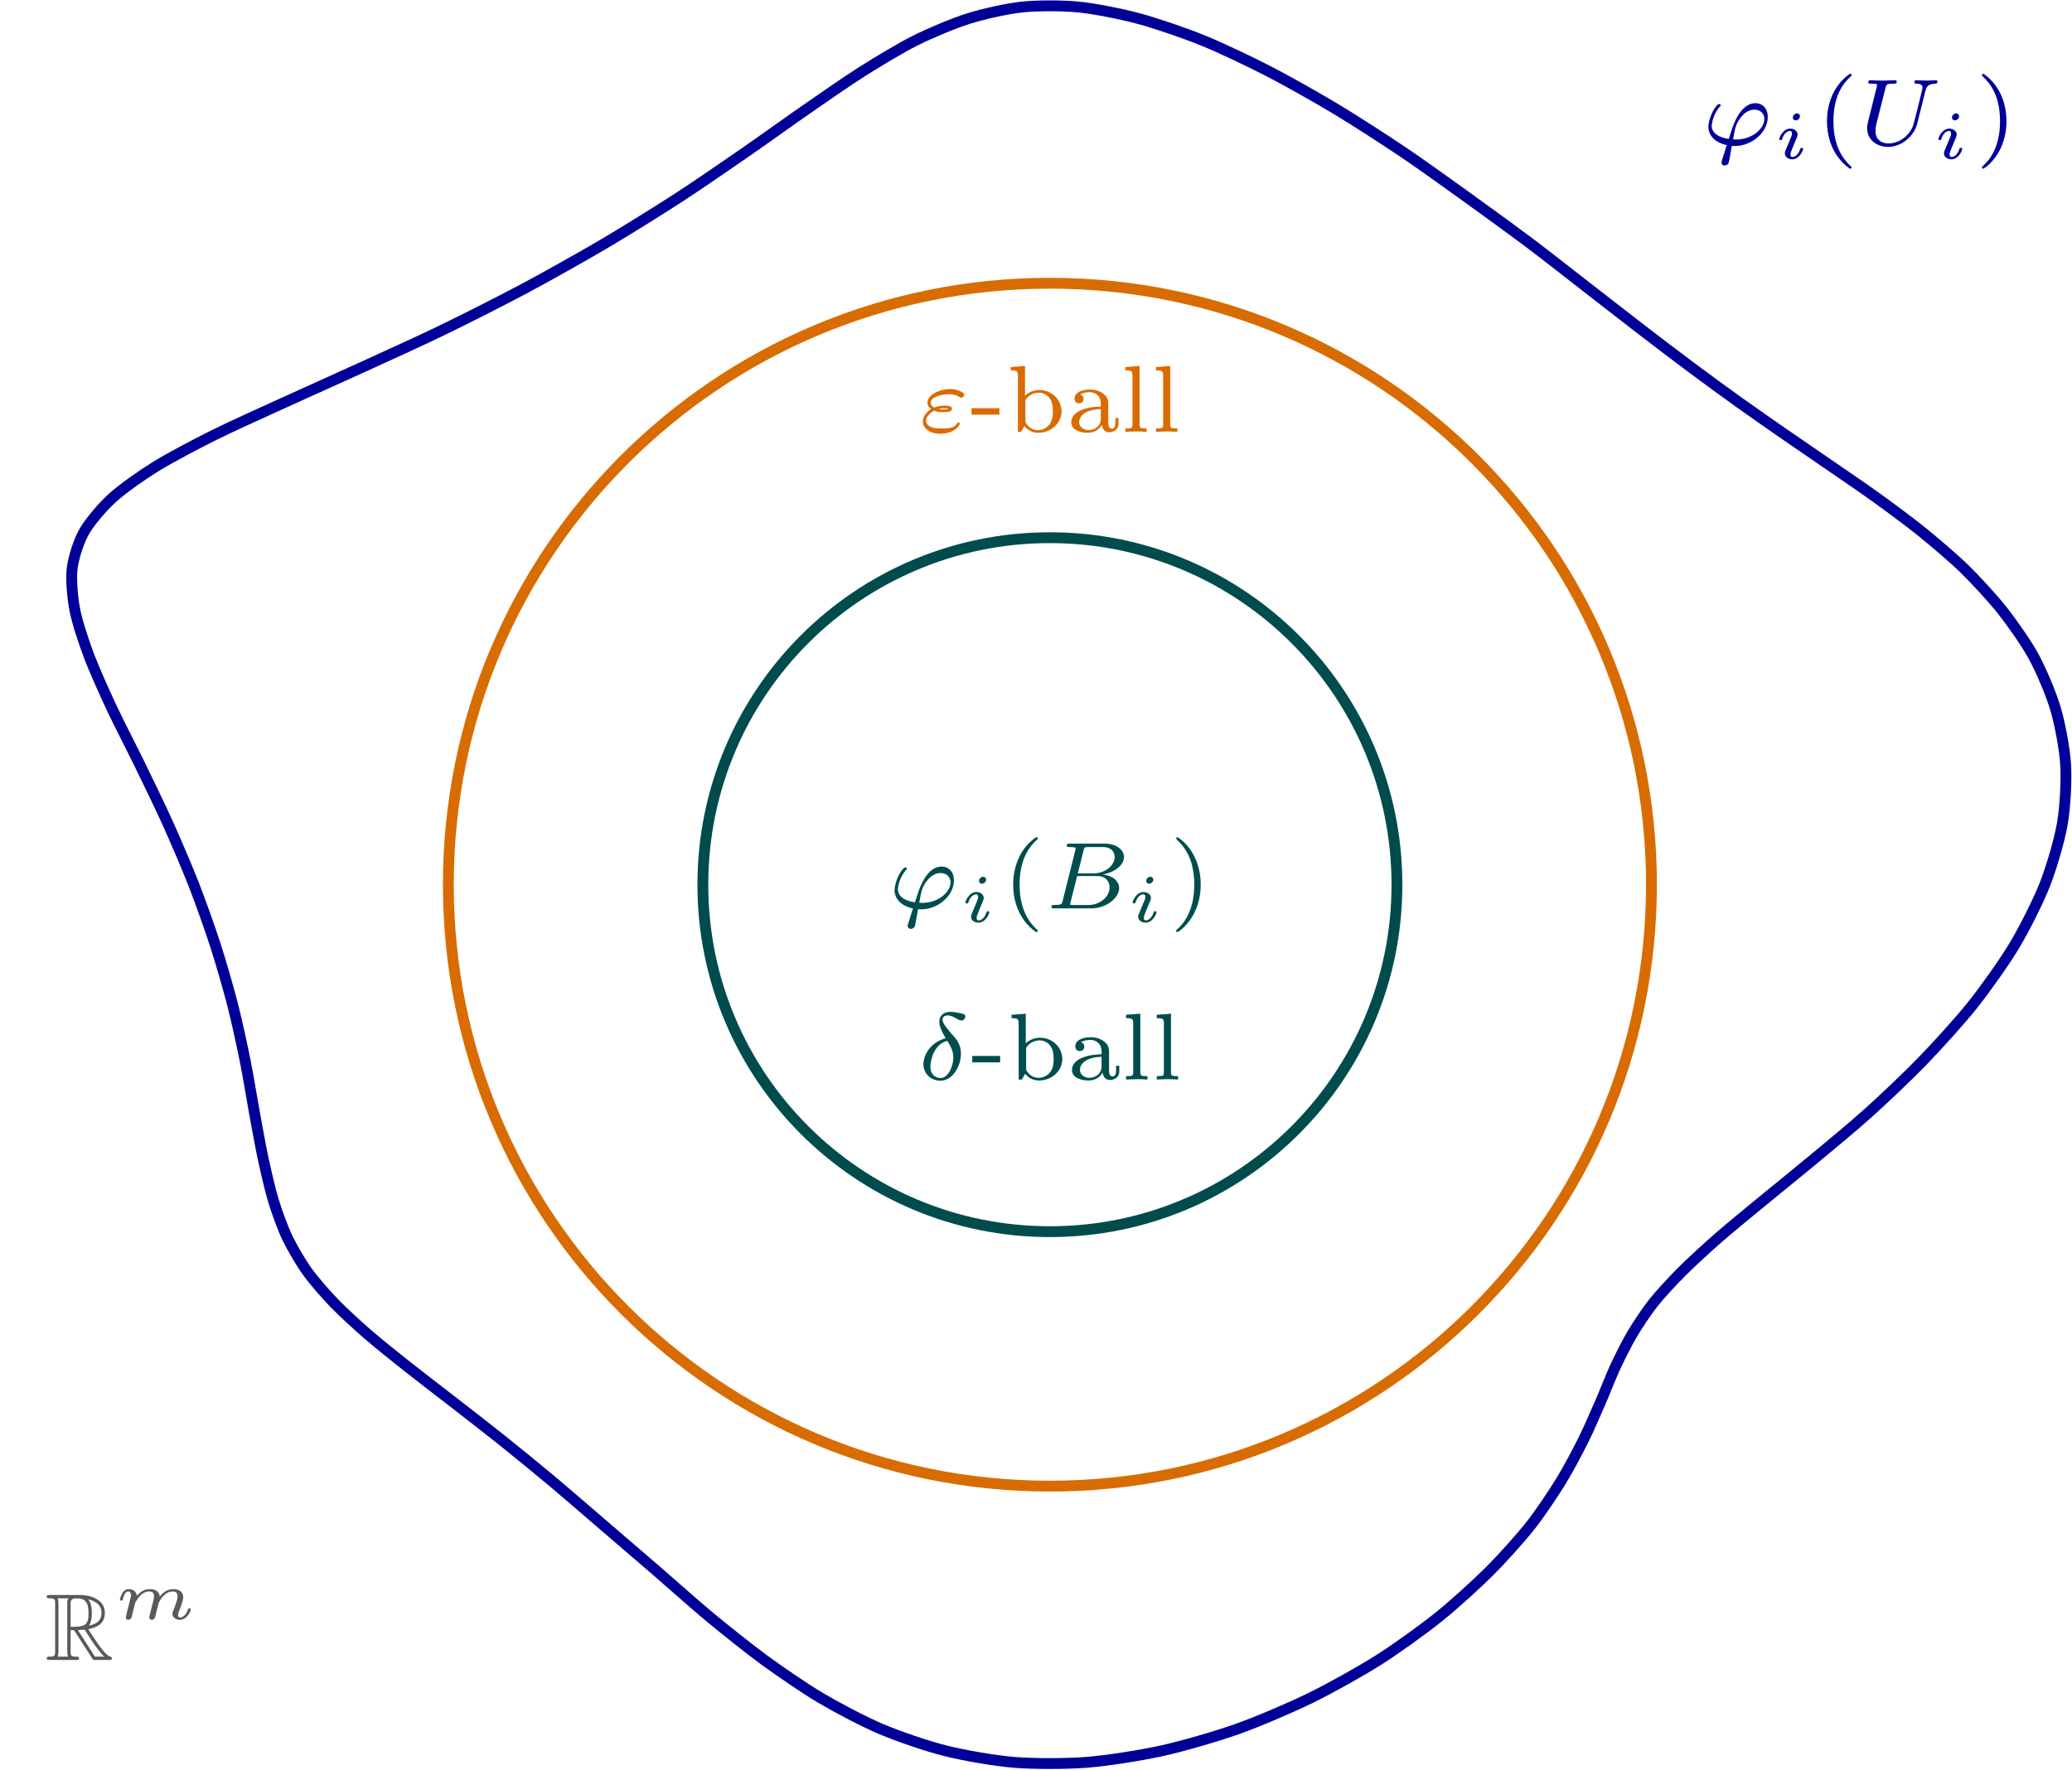
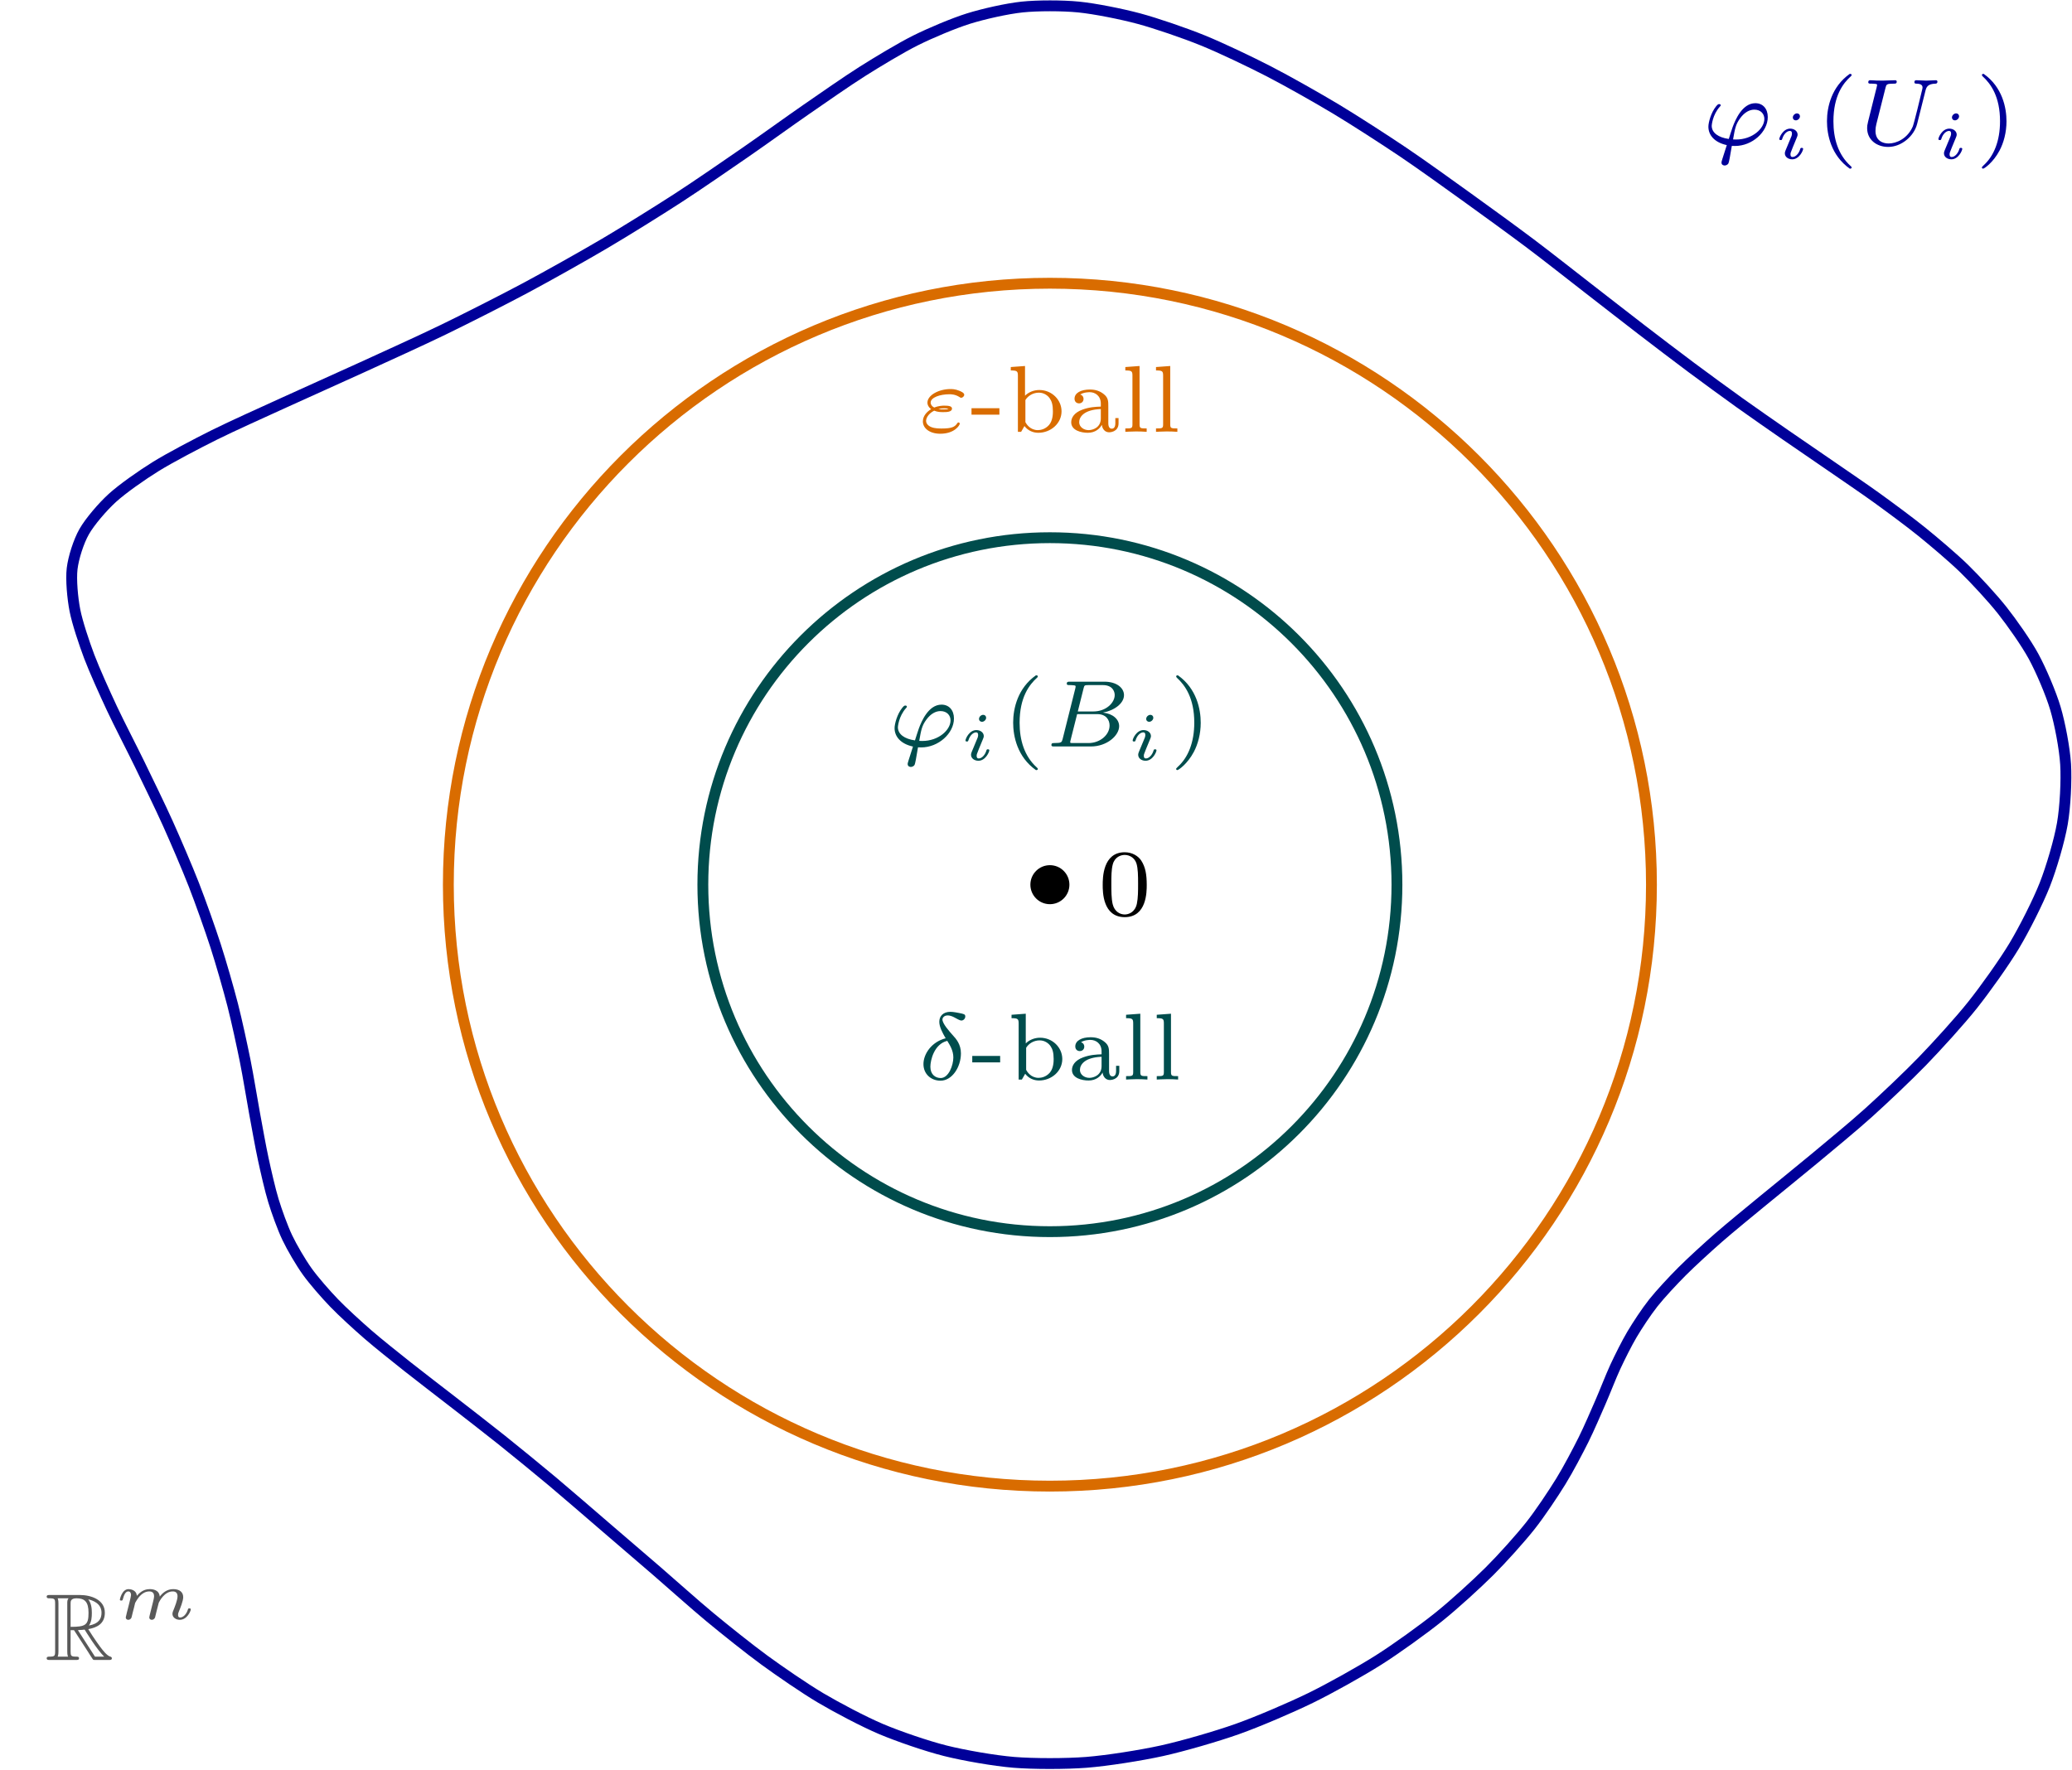
<svg xmlns="http://www.w3.org/2000/svg" version="1.1" width="228.467pt" height="195.133pt" viewBox="-69.011 -69.011 152.312 130.089" data-scale="1.5">
  <defs />
  <g id="page1">
    <g stroke-miterlimit="10" transform="translate(8.166565,-3.96692)scale(0.996264,-0.996264)">
      <g fill="#000" stroke="#000">
        <g stroke-width="0.4">
          <g fill="#009" stroke="#009">
            <g stroke-width="0.8">
              <path d="M74.705 4.507C74.919 5.739 75.016 7.697 74.945 8.877C74.874 10.057 74.52 11.905 74.193 13.008C73.866 14.112 73.133 15.828 72.589 16.832C72.044 17.837 70.977 19.347 70.267 20.247C69.556 21.147 68.291 22.514 67.467 23.32C66.643 24.125 65.221 25.326 64.326 26.051C63.431 26.776 61.938 27.876 61.014 28.544C60.09 29.212 58.601 30.221 57.668 30.866C56.734 31.51 55.23 32.533 54.288 33.187C53.345 33.841 51.84 34.886 50.874 35.577C49.907 36.269 48.327 37.424 47.323 38.172C46.318 38.92 44.696 40.157 43.635 40.972C42.574 41.787 40.811 43.163 39.674 44.044C38.537 44.926 36.663 46.404 35.44 47.323C34.218 48.242 32.164 49.735 30.866 50.668C29.568 51.601 27.436 53.139 26.086 54.048C24.735 54.958 22.513 56.395 21.135 57.224C19.756 58.053 17.519 59.318 16.15 60.024S12.599 61.771 11.267 62.311C9.936 62.851 7.825 63.575 6.556 63.916C5.286 64.257 3.311 64.651 2.117 64.77C.923 64.888-.921 64.888-2.049 64.77C-3.176 64.651-4.919 64.257-6.009 63.916C-7.099 63.575-8.816 62.851-9.901 62.311C-10.986 61.771-12.71 60.729-13.828 60.024C-14.946 59.318-16.761 58.053-17.959 57.224C-19.158 56.395-21.149 54.958-22.466 54.048C-23.783 53.139-26.011 51.601-27.451 50.668C-28.891 49.735-31.287 48.242-32.846 47.323C-34.404 46.404-37.036 44.926-38.684 44.044C-40.333 43.163-43.05 41.787-44.727 40.972C-46.405 40.157-49.137 38.92-50.771 38.172C-52.405 37.424-54.996 36.269-56.507 35.577C-58.018 34.886-60.35 33.841-61.663 33.187C-62.975 32.533-64.923 31.51-65.965 30.866C-67.007 30.221-68.44 29.212-69.174 28.544S-70.845 26.776-71.257 26.051C-71.669 25.326-72.05 24.125-72.145 23.32C-72.239 22.514-72.115 21.147-71.94 20.247C-71.764 19.347-71.26 17.837-70.881 16.832C-70.502 15.828-69.724 14.112-69.208 13.008C-68.692 11.905-67.733 10.057-67.159 8.877C-66.586 7.697-65.631 5.739-65.077 4.507C-64.523 3.275-63.653 1.251-63.165 0C-62.677-1.251-61.958-3.275-61.56-4.507C-61.162-5.739-60.6-7.697-60.297-8.877C-59.994-10.057-59.598-11.905-59.375-13.008C-59.152-14.112-58.877-15.828-58.692-16.832C-58.507-17.837-58.238-19.347-58.043-20.247C-57.849-21.147-57.538-22.514-57.292-23.32C-57.046-24.125-56.614-25.326-56.268-26.051C-55.922-26.776-55.278-27.876-54.8-28.544C-54.321-29.212-53.44-30.221-52.819-30.866C-52.199-31.51-51.08-32.533-50.327-33.187C-49.574-33.841-48.262-34.886-47.391-35.577C-46.519-36.269-45.006-37.424-44.044-38.172C-43.083-38.92-41.478-40.157-40.46-40.972C-39.441-41.787-37.756-43.163-36.704-44.044C-35.652-44.926-33.95-46.404-32.88-47.323C-31.809-48.242-30.068-49.735-28.988-50.668C-27.907-51.601-26.194-53.139-25.095-54.048C-23.996-54.958-22.203-56.395-21.067-57.224C-19.93-58.053-18.095-59.318-16.901-60.024S-13.737-61.771-12.462-62.311S-9.076-63.575-7.716-63.916C-6.357-64.257-4.108-64.651-2.663-64.77C-1.218-64.888 1.181-64.888 2.697-64.77C4.213-64.651 6.718-64.257 8.263-63.916C9.807-63.575 12.307-62.851 13.828-62.311C15.349-61.771 17.778-60.729 19.223-60.024S22.93-58.053 24.242-57.224C25.554-56.395 27.543-54.958 28.68-54.048C29.817-53.139 31.498-51.601 32.436-50.668C33.374-49.735 34.711-48.242 35.44-47.323C36.17-46.404 37.149-44.926 37.694-44.044C38.239-43.163 38.96-41.787 39.367-40.972C39.774-40.157 40.304-38.92 40.63-38.172C40.957-37.424 41.401-36.269 41.723-35.577C42.045-34.886 42.564-33.841 42.952-33.187C43.34-32.533 44.011-31.51 44.523-30.866C45.034-30.221 45.972-29.212 46.64-28.544C47.307-27.876 48.508-26.776 49.337-26.051C50.166-25.326 51.639-24.125 52.615-23.32C53.591-22.514 55.29-21.147 56.37-20.247C57.451-19.347 59.286-17.837 60.399-16.832C61.512-15.828 63.328-14.112 64.394-13.008C65.46-11.905 67.144-10.057 68.082-8.877C69.02-7.697 70.415-5.739 71.154-4.507C71.893-3.275 72.915-1.251 73.408 0S74.492 3.275 74.705 4.507Z" fill="none" />
            </g>
          </g>
          <g fill="#009" stroke="#009">
            <g fill="#009" stroke="#009">
</g>
            <g transform="translate(48.1041,54.58606)">
              <g stroke="none" transform="scale(-1.00375,1.00375)translate(8.166565,-3.96692)scale(-1,-1)">
                <g fill="#009">
                  <g stroke="none">
                    <g fill="#009">
                      <path d="M10.37-3.904C10.447-3.897 10.531-3.897 10.607-3.897C11.863-3.897 13.013-4.922 13.013-6.024C13.013-6.645 12.644-7.042 12.1-7.042C11.137-7.042 10.628-5.815 10.433-5.292C10.342-5.034 10.189-4.546 10.147-4.413C9.38-4.518 8.892-4.867 8.892-5.383C8.892-5.39 8.934-6.171 9.499-6.798C9.547-6.847 9.554-6.861 9.554-6.889C9.554-6.973 9.464-6.973 9.443-6.973C9.38-6.973 9.352-6.973 9.22-6.819C8.829-6.338 8.648-5.613 8.648-5.313C8.648-4.692 9.101-4.155 10.001-3.96C9.652-2.879 9.61-2.746 9.61-2.684C9.61-2.495 9.771-2.461 9.847-2.461S10.063-2.509 10.119-2.614C10.168-2.719 10.231-3.074 10.37-3.904ZM10.461-4.378C10.6-5.18 10.656-5.494 10.991-5.947C11.305-6.373 11.674-6.568 12.023-6.568C12.504-6.568 12.762-6.247 12.762-5.885C12.762-5.18 11.884-4.371 10.684-4.371C10.621-4.371 10.524-4.371 10.461-4.378Z" />
                      <path d="M15.379-6.079C15.379-6.199 15.29-6.293 15.16-6.293C15.021-6.293 14.856-6.159 14.856-5.994C14.856-5.855 14.966-5.78 15.07-5.78C15.235-5.78 15.379-5.93 15.379-6.079ZM15.613-3.688C15.613-3.758 15.529-3.758 15.509-3.758C15.424-3.758 15.419-3.738 15.389-3.643C15.305-3.369 15.08-3.085 14.831-3.085C14.717-3.085 14.682-3.165 14.682-3.275C14.682-3.379 14.707-3.434 14.747-3.529C14.786-3.628 14.826-3.728 14.851-3.798C14.871-3.842 15.065-4.306 15.135-4.485C15.175-4.585 15.205-4.649 15.205-4.734C15.205-4.973 14.976-5.172 14.662-5.172C14.139-5.172 13.86-4.535 13.86-4.4C13.86-4.331 13.94-4.331 13.965-4.331C14.049-4.331 14.054-4.355 14.079-4.43C14.189-4.784 14.428-5.003 14.642-5.003C14.737-5.003 14.791-4.948 14.791-4.814C14.791-4.794 14.791-4.729 14.762-4.634C14.727-4.545 14.503-4.012 14.433-3.842C14.398-3.758 14.398-3.748 14.323-3.578C14.298-3.509 14.268-3.439 14.268-3.354C14.268-3.095 14.513-2.916 14.811-2.916C15.334-2.916 15.613-3.563 15.613-3.688Z" />
                      <path d="M19.038-9.197C17.713-8.263 17.365-6.784 17.365-5.717C17.365-4.734 17.658-3.207 19.038-2.23C19.094-2.23 19.178-2.23 19.178-2.314C19.178-2.356 19.157-2.37 19.108-2.419C18.181-3.256 17.839-4.441 17.839-5.71C17.839-7.593 18.557-8.514 19.129-9.03C19.157-9.058 19.178-9.079 19.178-9.114C19.178-9.197 19.094-9.197 19.038-9.197Z" />
                      <path d="M24.607-7.97C24.676-8.242 24.788-8.465 25.346-8.479C25.381-8.479 25.485-8.486 25.485-8.632C25.485-8.674 25.45-8.73 25.381-8.73C25.157-8.73 24.892-8.702 24.662-8.702S24.139-8.73 23.93-8.73C23.895-8.73 23.791-8.73 23.791-8.577C23.791-8.486 23.881-8.479 23.944-8.479C24.272-8.472 24.39-8.367 24.39-8.193C24.39-8.158 24.383-8.123 24.376-8.095C24.272-7.642 23.763-5.543 23.672-5.327C23.282-4.434 22.466-4.079 21.894-4.079C21.426-4.079 20.931-4.316 20.931-5.006C20.931-5.173 20.952-5.341 20.994-5.501L21.671-8.186C21.733-8.423 21.747-8.479 22.284-8.479C22.403-8.479 22.493-8.479 22.493-8.632C22.493-8.66 22.473-8.73 22.382-8.73C22.18-8.73 21.671-8.702 21.468-8.702C21.35-8.702 21.106-8.702 20.987-8.709C20.848-8.716 20.68-8.73 20.548-8.73C20.506-8.73 20.401-8.73 20.401-8.577C20.401-8.479 20.485-8.479 20.624-8.479C20.631-8.479 20.764-8.479 20.889-8.465C21.036-8.451 21.05-8.437 21.05-8.367C21.05-8.326 20.98-8.054 20.938-7.9L20.785-7.286L20.387-5.689C20.318-5.404 20.318-5.348 20.318-5.208C20.318-4.344 21.029-3.827 21.866-3.827C22.828-3.827 23.763-4.609 23.993-5.522L24.607-7.97Z" />
                      <path d="M27.076-6.079C27.076-6.199 26.986-6.293 26.857-6.293C26.717-6.293 26.553-6.159 26.553-5.994C26.553-5.855 26.662-5.78 26.767-5.78C26.931-5.78 27.076-5.93 27.076-6.079ZM27.31-3.688C27.31-3.758 27.225-3.758 27.205-3.758C27.121-3.758 27.116-3.738 27.086-3.643C27.001-3.369 26.777-3.085 26.528-3.085C26.413-3.085 26.378-3.165 26.378-3.275C26.378-3.379 26.403-3.434 26.443-3.529C26.483-3.628 26.523-3.728 26.548-3.798C26.568-3.842 26.762-4.306 26.832-4.485C26.872-4.585 26.901-4.649 26.901-4.734C26.901-4.973 26.672-5.172 26.358-5.172C25.835-5.172 25.556-4.535 25.556-4.4C25.556-4.331 25.636-4.331 25.661-4.331C25.746-4.331 25.751-4.355 25.776-4.43C25.885-4.784 26.124-5.003 26.339-5.003C26.433-5.003 26.488-4.948 26.488-4.814C26.488-4.794 26.488-4.729 26.458-4.634C26.423-4.545 26.199-4.012 26.129-3.842C26.094-3.758 26.094-3.748 26.02-3.578C25.995-3.509 25.965-3.439 25.965-3.354C25.965-3.095 26.209-2.916 26.508-2.916C27.031-2.916 27.31-3.563 27.31-3.688Z" />
                      <path d="M28.887-9.197C28.838-9.197 28.754-9.197 28.754-9.114C28.754-9.079 28.775-9.058 28.817-9.009C29.417-8.458 30.086-7.517 30.086-5.717C30.086-4.26 29.633-3.158 28.88-2.475C28.761-2.356 28.754-2.349 28.754-2.314S28.775-2.23 28.845-2.23C28.929-2.23 29.591-2.691 30.051-3.562C30.358-4.141 30.561-4.894 30.561-5.71C30.561-6.694 30.268-8.221 28.887-9.197Z" />
                    </g>
                  </g>
                </g>
              </g>
            </g>
          </g>
          <g fill="#d96c00" stroke="#d96c00">
            <g stroke-width="0.8">
              <path d="M44.386 0C44.386 24.514 24.514 44.386 0 44.386S-44.386 24.514-44.386 0S-24.514-44.386 0-44.386S44.386-24.514 44.386 0ZM0 0" fill="none" />
            </g>
          </g>
          <g fill="#d96c00" stroke="#d96c00">
            <g fill="#d96c00" stroke="#d96c00">
</g>
            <g transform="translate(-9.7016,33.4199)">
              <g stroke="none" transform="scale(-1.00375,1.00375)translate(8.166565,-3.96692)scale(-1,-1)">
                <g fill="#d96c00">
                  <g stroke="none">
                    <g fill="#d96c00">
                      <path d="M9.324-5.522C9.589-5.417 9.798-5.417 10.001-5.417C10.224-5.417 10.635-5.417 10.635-5.676C10.635-5.864 10.37-5.892 10.07-5.892C9.973-5.892 9.673-5.892 9.331-5.752C9.171-5.829 9.066-5.961 9.066-6.115C9.066-6.491 9.743-6.729 10.447-6.729C10.559-6.729 10.858-6.729 11.172-6.533C11.214-6.505 11.256-6.471 11.312-6.471C11.409-6.471 11.535-6.575 11.535-6.694C11.535-6.833 11.305-6.931 11.172-6.987C10.872-7.112 10.628-7.112 10.524-7.112C9.673-7.112 8.829-6.666 8.829-6.108C8.829-5.822 9.094-5.641 9.101-5.634C8.843-5.48 8.494-5.173 8.494-4.734C8.494-4.225 8.996-3.827 9.771-3.827C10.831-3.827 11.207-4.455 11.207-4.567C11.207-4.615 11.165-4.657 11.11-4.657C11.068-4.657 11.047-4.629 11.026-4.602C10.851-4.33 10.621-4.211 9.882-4.211C9.708-4.211 9.38-4.211 9.129-4.309C8.85-4.413 8.731-4.602 8.731-4.776C8.731-4.936 8.85-5.278 9.324-5.522ZM9.631-5.641C9.708-5.662 9.847-5.696 10.056-5.696C10.21-5.696 10.245-5.689 10.384-5.662C10.28-5.62 10.259-5.613 10.001-5.613C9.896-5.613 9.757-5.613 9.631-5.641Z" />
                      <path d="M14.12-5.229V-5.703H12.07V-5.229H14.12Z" />
                      <path d="M16.003-8.807L14.957-8.73V-8.479C15.431-8.479 15.48-8.423 15.48-8.075V-3.967H15.717L15.961-4.392C16.226-4.044 16.61-3.897 16.979-3.897C17.9-3.897 18.688-4.588 18.688-5.473C18.688-6.324 17.969-7.042 17.056-7.042C16.637-7.042 16.254-6.875 16.003-6.624V-8.807ZM16.031-6.303C16.226-6.624 16.603-6.847 17.021-6.847C17.411-6.847 17.69-6.624 17.83-6.415C17.969-6.212 18.053-5.941 18.053-5.48C18.053-5.32 18.053-4.797 17.767-4.469C17.488-4.155 17.146-4.092 16.944-4.092C16.386-4.092 16.107-4.532 16.031-4.678V-6.303Z" />
                      <path d="M22.126-5.836C22.126-6.206 22.126-6.471 21.805-6.729C21.519-6.966 21.184-7.077 20.773-7.077C20.11-7.077 19.643-6.826 19.643-6.401C19.643-6.178 19.796-6.059 19.978-6.059C20.166-6.059 20.305-6.199 20.305-6.387C20.305-6.505 20.25-6.652 20.061-6.708C20.312-6.882 20.717-6.882 20.759-6.882C21.149-6.882 21.575-6.624 21.575-6.038V-5.822C21.191-5.808 20.731-5.787 20.222-5.599C19.594-5.369 19.399-4.985 19.399-4.671C19.399-4.072 20.124-3.897 20.619-3.897C21.177-3.897 21.505-4.211 21.651-4.483C21.679-4.197 21.867-3.932 22.188-3.932C22.202-3.932 22.879-3.932 22.879-4.595V-4.978H22.642V-4.602C22.642-4.532 22.642-4.197 22.384-4.197S22.126-4.525 22.126-4.615V-5.836ZM21.575-4.95C21.575-4.281 20.989-4.092 20.675-4.092C20.319-4.092 19.985-4.33 19.985-4.671C19.985-5.055 20.319-5.592 21.575-5.641V-4.95Z" />
                      <path d="M24.423-8.807L23.377-8.73V-8.479C23.844-8.479 23.9-8.43 23.9-8.088V-4.518C23.9-4.218 23.83-4.218 23.377-4.218V-3.967C23.391-3.967 23.879-3.995 24.158-3.995C24.423-3.995 24.681-3.988 24.946-3.967V-4.218C24.493-4.218 24.423-4.218 24.423-4.518V-8.807Z" />
                      <path d="M26.678-8.807L25.632-8.73V-8.479C26.1-8.479 26.155-8.43 26.155-8.088V-4.518C26.155-4.218 26.086-4.218 25.632-4.218V-3.967C25.646-3.967 26.135-3.995 26.413-3.995C26.678-3.995 26.937-3.988 27.202-3.967V-4.218C26.748-4.218 26.678-4.218 26.678-4.518V-8.807Z" />
                    </g>
                  </g>
                </g>
              </g>
            </g>
          </g>
          <g fill="#004c4c" stroke="#004c4c">
            <g stroke-width="0.8">
              <path d="M25.607 0C25.607 14.143 14.143 25.607 0 25.607S-25.607 14.143-25.607 0S-14.143-25.607 0-25.607S25.607-14.143 25.607 0ZM0 0" fill="none" />
            </g>
          </g>
          <g fill="#004c4c" stroke="#004c4c">
            <g fill="#004c4c" stroke="#004c4c">
</g>
-             <g transform="translate(-11.94385,-1.75)">
+             <g transform="translate(-11.94385,10.20032)">
              <g stroke="none" transform="scale(-1.00375,1.00375)translate(8.166565,-3.96692)scale(-1,-1)">
                <g fill="#004c4c">
                  <g stroke="none">
                    <g fill="#004d4d">
                      <path d="M10.37-3.904C10.447-3.897 10.531-3.897 10.607-3.897C11.863-3.897 13.013-4.922 13.013-6.024C13.013-6.645 12.644-7.042 12.1-7.042C11.137-7.042 10.628-5.815 10.433-5.292C10.342-5.034 10.189-4.546 10.147-4.413C9.38-4.518 8.892-4.867 8.892-5.383C8.892-5.39 8.934-6.171 9.499-6.798C9.547-6.847 9.554-6.861 9.554-6.889C9.554-6.973 9.464-6.973 9.443-6.973C9.38-6.973 9.352-6.973 9.22-6.819C8.829-6.338 8.648-5.613 8.648-5.313C8.648-4.692 9.101-4.155 10.001-3.96C9.652-2.879 9.61-2.746 9.61-2.684C9.61-2.495 9.771-2.461 9.847-2.461S10.063-2.509 10.119-2.614C10.168-2.719 10.231-3.074 10.37-3.904ZM10.461-4.378C10.6-5.18 10.656-5.494 10.991-5.947C11.305-6.373 11.674-6.568 12.023-6.568C12.504-6.568 12.762-6.247 12.762-5.885C12.762-5.18 11.884-4.371 10.684-4.371C10.621-4.371 10.524-4.371 10.461-4.378Z" />
                      <path d="M15.379-6.079C15.379-6.199 15.29-6.293 15.16-6.293C15.021-6.293 14.856-6.159 14.856-5.994C14.856-5.855 14.966-5.78 15.07-5.78C15.235-5.78 15.379-5.93 15.379-6.079ZM15.613-3.688C15.613-3.758 15.529-3.758 15.509-3.758C15.424-3.758 15.419-3.738 15.389-3.643C15.305-3.369 15.08-3.085 14.831-3.085C14.717-3.085 14.682-3.165 14.682-3.275C14.682-3.379 14.707-3.434 14.747-3.529C14.786-3.628 14.826-3.728 14.851-3.798C14.871-3.842 15.065-4.306 15.135-4.485C15.175-4.585 15.205-4.649 15.205-4.734C15.205-4.973 14.976-5.172 14.662-5.172C14.139-5.172 13.86-4.535 13.86-4.4C13.86-4.331 13.94-4.331 13.965-4.331C14.049-4.331 14.054-4.355 14.079-4.43C14.189-4.784 14.428-5.003 14.642-5.003C14.737-5.003 14.791-4.948 14.791-4.814C14.791-4.794 14.791-4.729 14.762-4.634C14.727-4.545 14.503-4.012 14.433-3.842C14.398-3.758 14.398-3.748 14.323-3.578C14.298-3.509 14.268-3.439 14.268-3.354C14.268-3.095 14.513-2.916 14.811-2.916C15.334-2.916 15.613-3.563 15.613-3.688Z" />
                      <path d="M19.038-9.197C17.713-8.263 17.365-6.784 17.365-5.717C17.365-4.734 17.658-3.207 19.038-2.23C19.094-2.23 19.178-2.23 19.178-2.314C19.178-2.356 19.157-2.37 19.108-2.419C18.181-3.256 17.839-4.441 17.839-5.71C17.839-7.593 18.557-8.514 19.129-9.03C19.157-9.058 19.178-9.079 19.178-9.114C19.178-9.197 19.094-9.197 19.038-9.197Z" />
                      <path d="M21.001-4.511C20.938-4.274 20.924-4.218 20.387-4.218C20.269-4.218 20.178-4.218 20.178-4.072C20.178-3.967 20.262-3.967 20.387-3.967H23.086C24.258-3.967 25.157-4.769 25.157-5.459C25.157-5.954 24.704-6.38 23.965-6.457C24.809-6.61 25.513-7.14 25.513-7.74C25.513-8.27 24.976-8.73 24.07-8.73H21.531C21.399-8.73 21.308-8.73 21.308-8.577C21.308-8.479 21.392-8.479 21.531-8.479C21.538-8.479 21.671-8.479 21.796-8.465C21.943-8.451 21.956-8.437 21.956-8.367C21.956-8.353 21.956-8.319 21.929-8.214L21.001-4.511ZM22.117-6.54L22.542-8.242C22.598-8.458 22.605-8.479 22.898-8.479H23.958C24.669-8.479 24.83-8.012 24.83-7.747C24.83-7.182 24.195-6.54 23.261-6.54H22.117ZM21.782-4.218C21.566-4.218 21.559-4.225 21.559-4.288C21.559-4.295 21.559-4.33 21.587-4.434L22.068-6.345H23.547C24.202-6.345 24.453-5.913 24.453-5.508C24.453-4.818 23.749-4.218 22.905-4.218H21.782Z" />
                      <path d="M27.668-6.079C27.668-6.199 27.579-6.293 27.449-6.293C27.31-6.293 27.145-6.159 27.145-5.994C27.145-5.855 27.255-5.78 27.359-5.78C27.524-5.78 27.668-5.93 27.668-6.079ZM27.902-3.688C27.902-3.758 27.818-3.758 27.798-3.758C27.713-3.758 27.708-3.738 27.678-3.643C27.594-3.369 27.369-3.085 27.12-3.085C27.006-3.085 26.971-3.165 26.971-3.275C26.971-3.379 26.996-3.434 27.036-3.529C27.076-3.628 27.115-3.728 27.14-3.798C27.16-3.842 27.354-4.306 27.424-4.485C27.464-4.585 27.494-4.649 27.494-4.734C27.494-4.973 27.265-5.172 26.951-5.172C26.428-5.172 26.149-4.535 26.149-4.4C26.149-4.331 26.229-4.331 26.254-4.331C26.338-4.331 26.343-4.355 26.368-4.43C26.478-4.784 26.717-5.003 26.931-5.003C27.026-5.003 27.08-4.948 27.08-4.814C27.08-4.794 27.08-4.729 27.051-4.634C27.016-4.545 26.792-4.012 26.722-3.842C26.687-3.758 26.687-3.748 26.612-3.578C26.587-3.509 26.557-3.439 26.557-3.354C26.557-3.095 26.802-2.916 27.1-2.916C27.623-2.916 27.902-3.563 27.902-3.688Z" />
                      <path d="M29.479-9.197C29.431-9.197 29.347-9.197 29.347-9.114C29.347-9.079 29.368-9.058 29.41-9.009C30.009-8.458 30.679-7.517 30.679-5.717C30.679-4.26 30.226-3.158 29.472-2.475C29.354-2.356 29.347-2.349 29.347-2.314S29.368-2.23 29.437-2.23C29.521-2.23 30.184-2.691 30.644-3.562C30.951-4.141 31.153-4.894 31.153-5.71C31.153-6.694 30.86-8.221 29.479-9.197Z" />
                    </g>
                  </g>
                </g>
              </g>
            </g>
          </g>
          <g fill="#004c4c" stroke="#004c4c">
            <g fill="#004c4c" stroke="#004c4c">
</g>
            <g transform="translate(-9.7568,-14.38086)">
              <g stroke="none" transform="scale(-1.00375,1.00375)translate(8.166565,-3.96692)scale(-1,-1)">
                <g fill="#004c4c">
                  <g stroke="none">
                    <g fill="#004d4d">
                      <path d="M10.224-7.001C9.178-6.736 8.592-5.836 8.592-5.104C8.592-4.364 9.157-3.883 9.847-3.883C10.691-3.883 11.347-4.874 11.347-5.892C11.347-6.568 10.984-6.966 10.768-7.203C10.51-7.496 9.987-8.068 9.987-8.388C9.987-8.479 10.084-8.681 10.37-8.681C10.607-8.681 10.803-8.57 10.956-8.486C11.019-8.451 11.27-8.305 11.375-8.305C11.542-8.305 11.667-8.458 11.667-8.598C11.667-8.772 11.577-8.786 11.2-8.863C11.117-8.877 10.796-8.946 10.573-8.946C10.05-8.946 9.757-8.639 9.757-8.214C9.757-7.844 9.98-7.419 10.224-7.001ZM10.342-6.812C10.538-6.498 10.789-6.094 10.789-5.592C10.789-5.02 10.447-4.079 9.861-4.079C9.478-4.079 9.101-4.33 9.101-4.908C9.101-5.369 9.366-6.575 10.342-6.812Z" />
                      <path d="M14.23-5.229V-5.703H12.18V-5.229H14.23Z" />
                      <path d="M16.113-8.807L15.067-8.73V-8.479C15.541-8.479 15.59-8.423 15.59-8.075V-3.967H15.827L16.071-4.392C16.336-4.044 16.72-3.897 17.089-3.897C18.01-3.897 18.798-4.588 18.798-5.473C18.798-6.324 18.079-7.042 17.166-7.042C16.747-7.042 16.364-6.875 16.113-6.624V-8.807ZM16.141-6.303C16.336-6.624 16.713-6.847 17.131-6.847C17.521-6.847 17.8-6.624 17.94-6.415C18.079-6.212 18.163-5.941 18.163-5.48C18.163-5.32 18.163-4.797 17.877-4.469C17.598-4.155 17.256-4.092 17.054-4.092C16.496-4.092 16.217-4.532 16.141-4.678V-6.303Z" />
                      <path d="M22.236-5.836C22.236-6.206 22.236-6.471 21.915-6.729C21.629-6.966 21.294-7.077 20.883-7.077C20.22-7.077 19.753-6.826 19.753-6.401C19.753-6.178 19.906-6.059 20.088-6.059C20.276-6.059 20.415-6.199 20.415-6.387C20.415-6.505 20.36-6.652 20.171-6.708C20.422-6.882 20.827-6.882 20.869-6.882C21.259-6.882 21.685-6.624 21.685-6.038V-5.822C21.301-5.808 20.841-5.787 20.332-5.599C19.704-5.369 19.509-4.985 19.509-4.671C19.509-4.072 20.234-3.897 20.729-3.897C21.287-3.897 21.615-4.211 21.761-4.483C21.789-4.197 21.977-3.932 22.298-3.932C22.312-3.932 22.989-3.932 22.989-4.595V-4.978H22.752V-4.602C22.752-4.532 22.752-4.197 22.494-4.197S22.236-4.525 22.236-4.615V-5.836ZM21.685-4.95C21.685-4.281 21.099-4.092 20.785-4.092C20.429-4.092 20.095-4.33 20.095-4.671C20.095-5.055 20.429-5.592 21.685-5.641V-4.95Z" />
                      <path d="M24.533-8.807L23.487-8.73V-8.479C23.954-8.479 24.01-8.43 24.01-8.088V-4.518C24.01-4.218 23.94-4.218 23.487-4.218V-3.967C23.501-3.967 23.989-3.995 24.268-3.995C24.533-3.995 24.791-3.988 25.056-3.967V-4.218C24.603-4.218 24.533-4.218 24.533-4.518V-8.807Z" />
                      <path d="M26.788-8.807L25.742-8.73V-8.479C26.21-8.479 26.265-8.43 26.265-8.088V-4.518C26.265-4.218 26.196-4.218 25.742-4.218V-3.967C25.756-3.967 26.245-3.995 26.523-3.995C26.788-3.995 27.047-3.988 27.312-3.967V-4.218C26.858-4.218 26.788-4.218 26.788-4.518V-8.807Z" />
                    </g>
                  </g>
                </g>
              </g>
            </g>
          </g>
-           <path d="M0 8.536C0 8.536 0 8.536 0 8.536S0 8.536 0 8.536S0 8.536 0 8.536S0 8.536 0 8.536ZM0 8.536" stroke="none" />
+           <path d="M1.44 0C1.44 .795 .795 1.44 0 1.44S-1.44 .795-1.44 0S-.795-1.44 0-1.44S1.44-.795 1.44 0ZM0 0" stroke="none" />
+           <g transform="translate(3.53297,-2.25555)">
+             <g stroke="none" transform="scale(-1.00375,1.00375)translate(8.166565,-3.96692)scale(-1,-1)">
+               <g fill="#000">
+                 <g stroke="none">
+                   <path d="M11.765-6.192C11.765-6.959 11.674-7.51 11.354-7.998C11.137-8.319 10.705-8.598 10.147-8.598C8.529-8.598 8.529-6.694 8.529-6.192S8.529-3.827 10.147-3.827S11.765-5.689 11.765-6.192ZM10.147-4.023C9.826-4.023 9.401-4.211 9.261-4.783C9.164-5.194 9.164-5.766 9.164-6.282C9.164-6.791 9.164-7.321 9.268-7.705C9.415-8.256 9.861-8.402 10.147-8.402C10.524-8.402 10.886-8.172 11.012-7.768C11.123-7.391 11.13-6.889 11.13-6.282C11.13-5.766 11.13-5.25 11.04-4.811C10.9-4.176 10.426-4.023 10.147-4.023Z" />
+                 </g>
+               </g>
+             </g>
+           </g>
          <g fill="#595959" stroke="#595959">
            <g fill="#595959" stroke="#595959">
</g>
            <g transform="translate(-74.13422,-57.2146)">
              <g stroke="none" transform="scale(-1.00375,1.00375)translate(8.166565,-3.96692)scale(-1,-1)">
                <g fill="#595959">
                  <g stroke="none">
                    <g fill="#595959">
                      <path d="M10.036-6.157H10.287L11.333-4.539C11.402-4.427 11.57-4.155 11.647-4.051C11.695-3.967 11.716-3.967 11.877-3.967H12.839C12.965-3.967 13.069-3.967 13.069-4.092C13.069-4.148 13.027-4.197 12.965-4.211C12.707-4.267 12.365-4.727 12.197-4.95C12.149-5.02 11.8-5.48 11.333-6.233C11.953-6.345 12.553-6.61 12.553-7.44C12.553-8.409 11.528-8.744 10.705-8.744H8.515C8.39-8.744 8.278-8.744 8.278-8.618C8.278-8.5 8.411-8.5 8.466-8.5C8.864-8.5 8.899-8.451 8.899-8.102V-4.609C8.899-4.26 8.864-4.211 8.466-4.211C8.411-4.211 8.278-4.211 8.278-4.092C8.278-3.967 8.39-3.967 8.515-3.967H10.426C10.552-3.967 10.656-3.967 10.656-4.092C10.656-4.211 10.538-4.211 10.461-4.211C10.063-4.211 10.036-4.267 10.036-4.609V-6.157ZM11.382-6.498C11.577-6.756 11.598-7.126 11.598-7.433C11.598-7.768 11.556-8.137 11.333-8.423C11.619-8.36 12.309-8.144 12.309-7.44C12.309-6.987 12.1-6.631 11.382-6.498ZM10.036-8.123C10.036-8.27 10.036-8.5 10.468-8.5C11.061-8.5 11.354-8.256 11.354-7.433C11.354-6.533 11.137-6.401 10.036-6.401V-8.123ZM9.087-4.211C9.143-4.337 9.143-4.532 9.143-4.595V-8.116C9.143-8.186 9.143-8.374 9.087-8.5H9.882C9.791-8.388 9.791-8.249 9.791-8.144V-4.595C9.791-4.525 9.791-4.337 9.847-4.211H9.087ZM10.573-6.157C10.621-6.164 10.649-6.171 10.705-6.171C10.81-6.171 10.963-6.185 11.068-6.199C11.172-6.031 11.925-4.79 12.504-4.211H11.828L10.573-6.157Z" />
                      <path d="M15.888-7.407C15.863-7.302 15.818-7.128 15.818-7.093C15.818-6.983 15.908-6.919 16.003-6.919C16.077-6.919 16.187-6.958 16.242-7.083C16.247-7.108 16.307-7.342 16.336-7.472C16.506-8.144 16.506-8.154 16.516-8.174C16.581-8.308 16.939-9.006 17.547-9.006C17.791-9.006 17.896-8.871 17.896-8.647C17.896-8.363 17.686-7.85 17.572-7.566C17.547-7.506 17.522-7.442 17.522-7.357C17.522-7.098 17.771-6.919 18.065-6.919C18.598-6.919 18.872-7.566 18.872-7.691C18.872-7.76 18.787-7.76 18.767-7.76C18.683-7.76 18.678-7.741 18.648-7.646C18.553-7.347 18.324-7.088 18.085-7.088C17.97-7.088 17.935-7.168 17.935-7.277C17.935-7.382 17.955-7.432 18-7.541C18.085-7.741 18.314-8.308 18.314-8.582C18.314-8.951 18.05-9.175 17.577-9.175C17.114-9.175 16.79-8.891 16.59-8.627C16.546-9.135 16.053-9.175 15.848-9.175C15.36-9.175 15.081-8.871 14.902-8.682C14.882-9.12 14.424-9.175 14.299-9.175C13.801-9.175 13.656-8.413 13.656-8.403C13.656-8.333 13.736-8.333 13.761-8.333C13.846-8.333 13.856-8.363 13.876-8.428C13.95-8.717 14.065-9.006 14.274-9.006C14.444-9.006 14.478-8.846 14.478-8.742C14.478-8.672 14.429-8.483 14.399-8.353C14.364-8.219 14.314-8.015 14.289-7.905L14.175-7.462C14.145-7.337 14.09-7.118 14.09-7.093C14.09-6.983 14.18-6.919 14.274-6.919C14.349-6.919 14.458-6.958 14.513-7.083C14.518-7.108 14.578-7.342 14.608-7.472C14.628-7.551 14.683-7.765 14.698-7.815C14.722-7.925 14.752-8.034 14.777-8.149C14.787-8.169 14.967-8.533 15.211-8.747C15.29-8.817 15.5-9.006 15.823-9.006C16.077-9.006 16.172-8.861 16.172-8.647C16.172-8.538 16.122-8.338 16.082-8.184L15.888-7.407Z" />
                    </g>
                  </g>
                </g>
              </g>
            </g>
          </g>
        </g>
      </g>
    </g>
  </g>
</svg>
